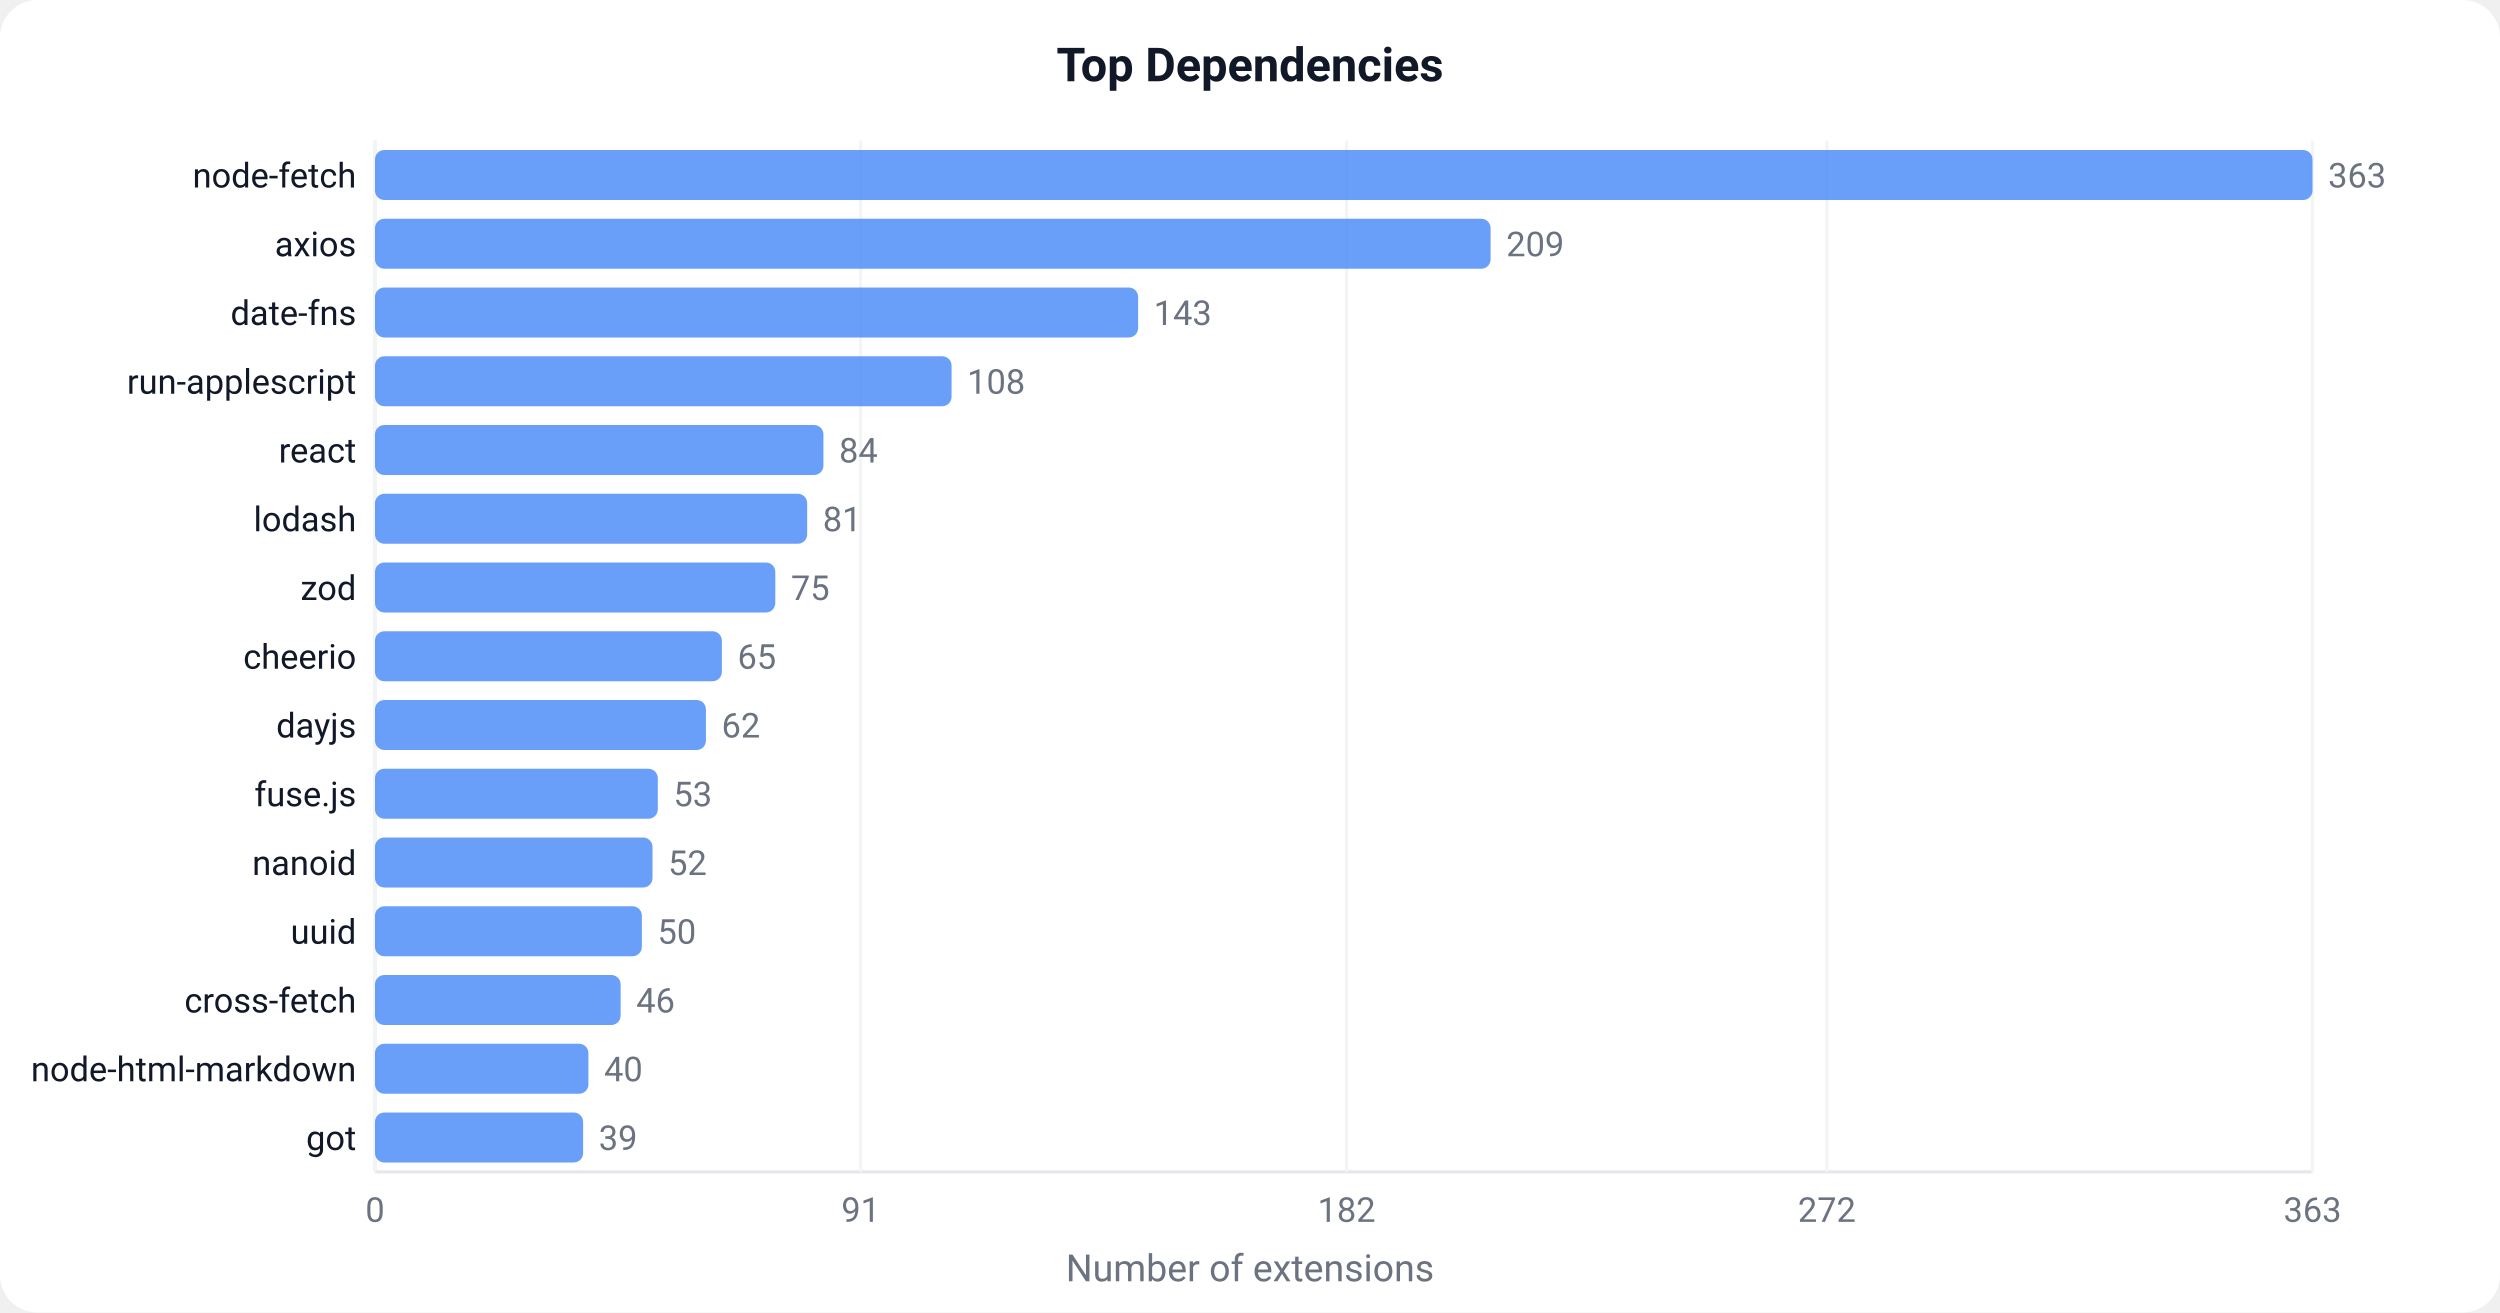
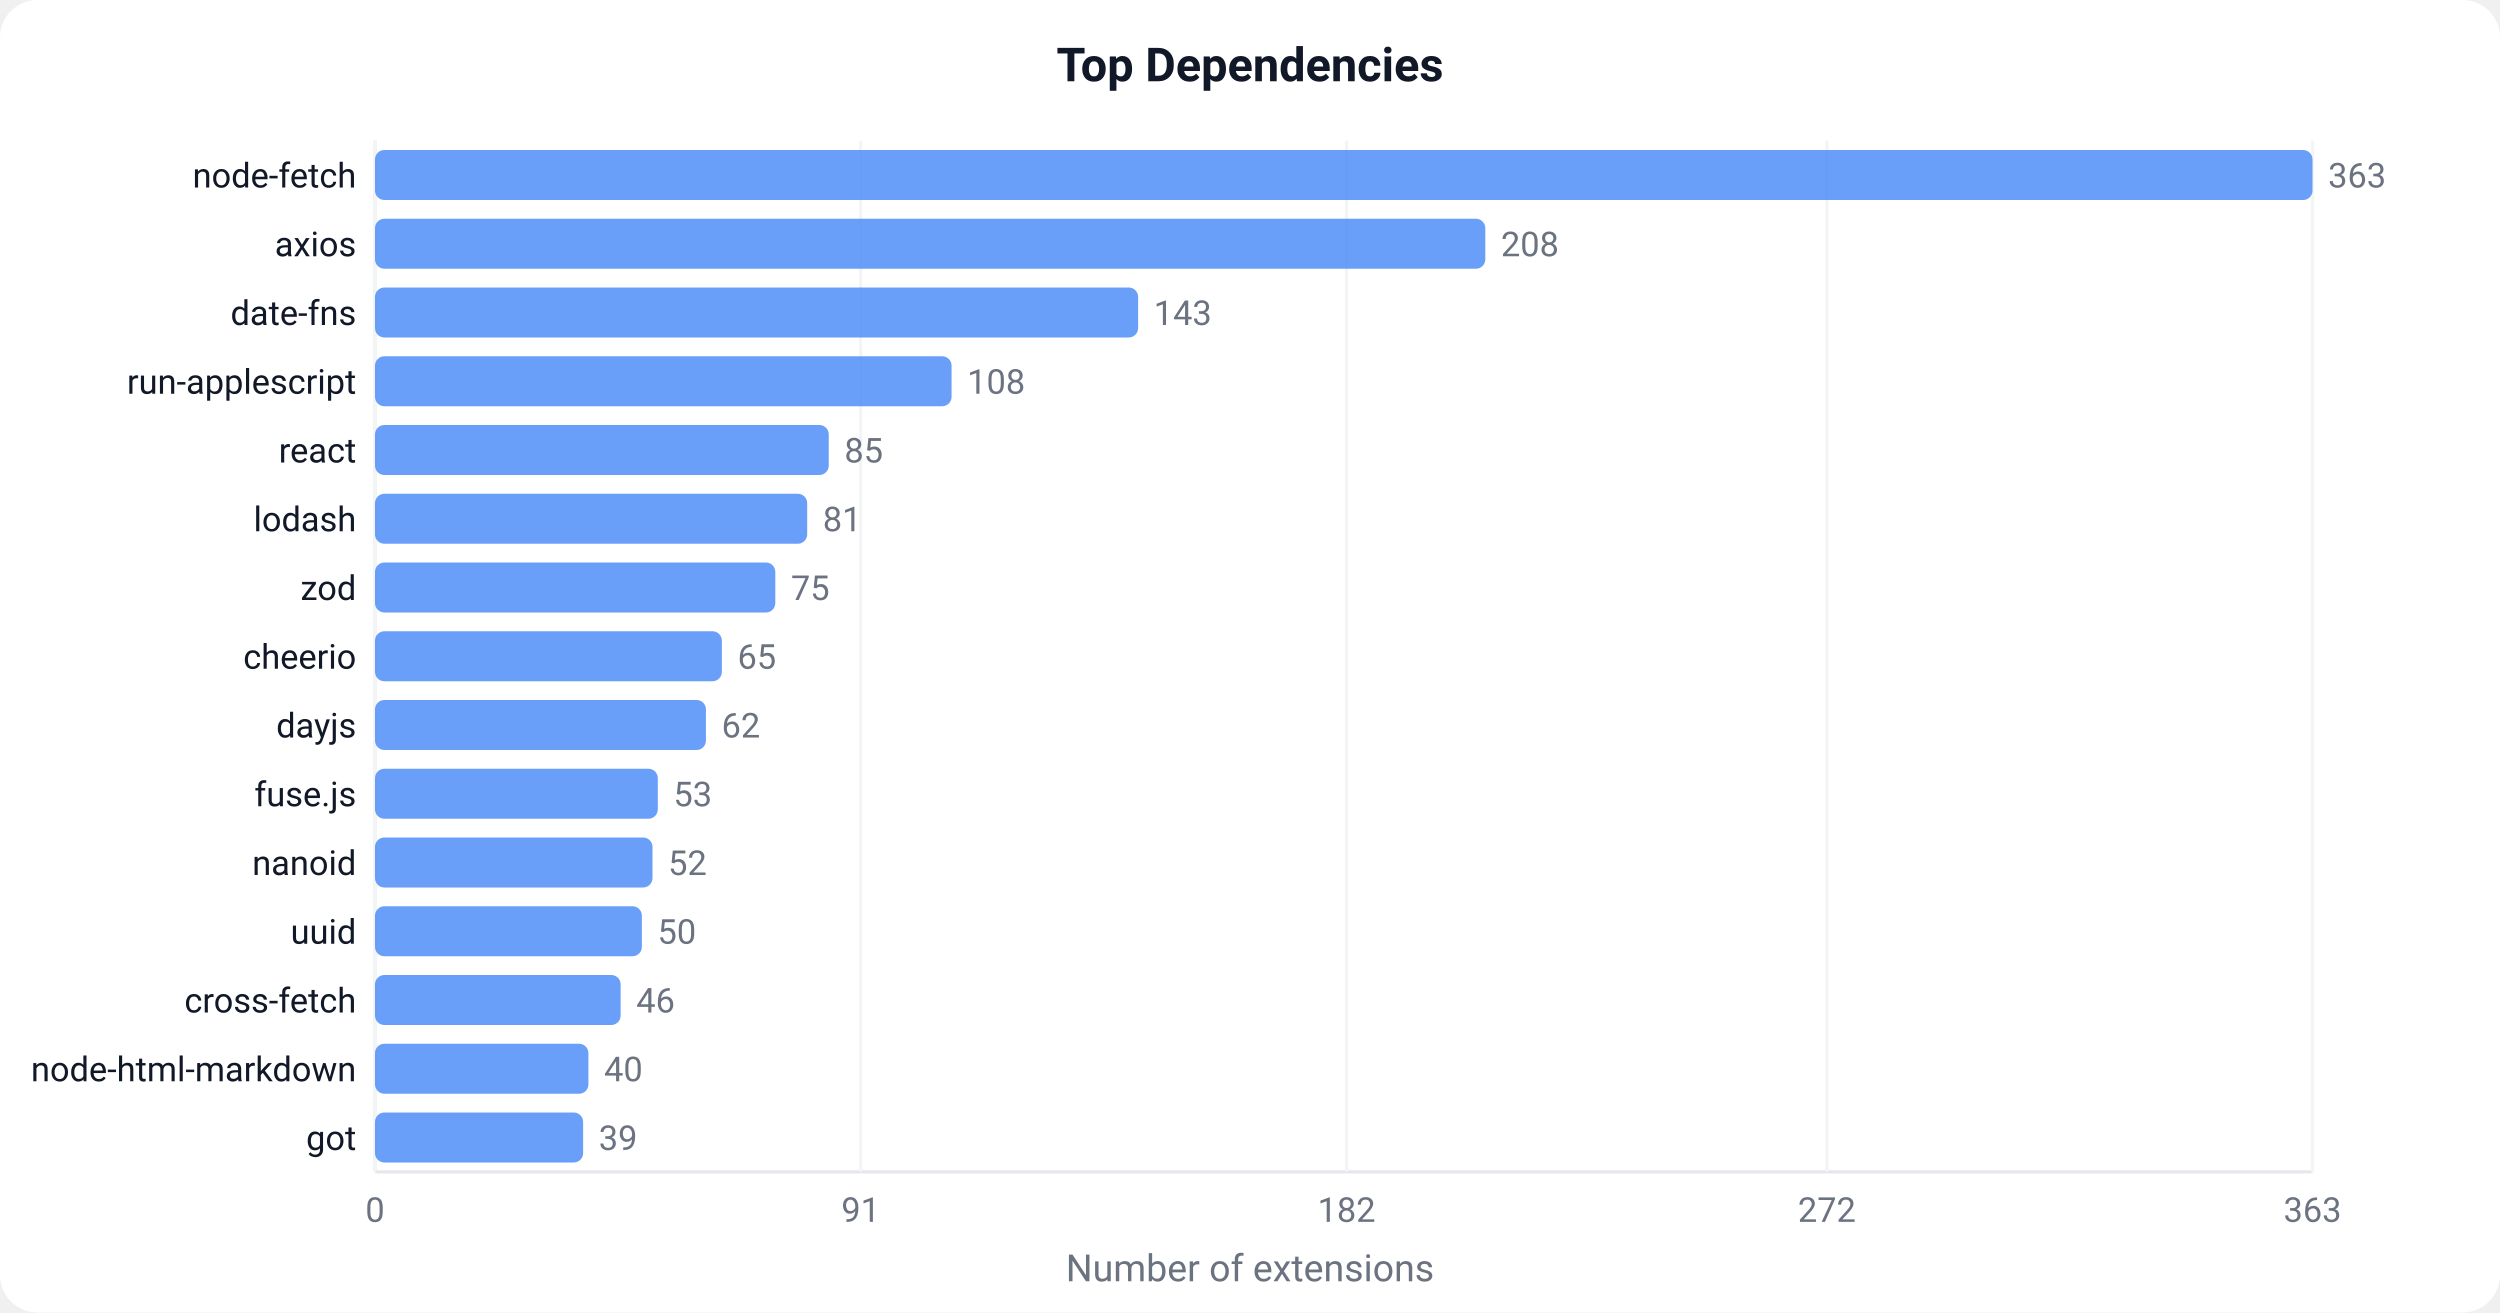
<svg xmlns="http://www.w3.org/2000/svg" width="800" height="420" viewBox="0 0 800 420">
  <defs>
    <style>text { font-family: -apple-system, BlinkMacSystemFont, 'Segoe UI', Roboto, sans-serif; }</style>
  </defs>
  <rect width="800" height="420" fill="#ffffff" rx="12" />
  <text x="400" y="26" text-anchor="middle" font-size="15" font-weight="600" fill="#111827">Top Dependencies</text>
  <line x1="120" y1="45" x2="120" y2="375" stroke="#e5e7eb" stroke-width="1" />
  <line x1="120" y1="375" x2="740" y2="375" stroke="#e5e7eb" stroke-width="1" />
  <line x1="120.0" y1="45" x2="120.0" y2="375" stroke="#f3f4f6" stroke-width="1" />
  <text x="120.0" y="391.0" text-anchor="middle" font-size="11" fill="#6b7280">0</text>
  <line x1="275.4" y1="45" x2="275.4" y2="375" stroke="#f3f4f6" stroke-width="1" />
  <text x="275.4" y="391.0" text-anchor="middle" font-size="11" fill="#6b7280">91</text>
  <line x1="430.9" y1="45" x2="430.9" y2="375" stroke="#f3f4f6" stroke-width="1" />
  <text x="430.9" y="391.0" text-anchor="middle" font-size="11" fill="#6b7280">182</text>
  <line x1="584.6" y1="45" x2="584.6" y2="375" stroke="#f3f4f6" stroke-width="1" />
  <text x="584.6" y="391.0" text-anchor="middle" font-size="11" fill="#6b7280">272</text>
  <line x1="740.0" y1="45" x2="740.0" y2="375" stroke="#f3f4f6" stroke-width="1" />
  <text x="740.0" y="391.0" text-anchor="middle" font-size="11" fill="#6b7280">363</text>
  <rect x="120" y="48.0" width="620.0" height="16" fill="#4F8EF7" rx="3" opacity="0.85" />
  <text x="114" y="60.0" text-anchor="end" font-size="11" fill="#111827">node-fetch</text>
  <text x="745.0" y="60.0" font-size="11" fill="#6b7280">363</text>
-   <rect x="120" y="70.0" width="357.0" height="16" fill="#4F8EF7" rx="3" opacity="0.85" />
+   <rect x="120" y="70.0" width="355.3" height="16" fill="#4F8EF7" rx="3" opacity="0.85" />
  <text x="114" y="82.0" text-anchor="end" font-size="11" fill="#111827">axios</text>
-   <text x="482.0" y="82.0" font-size="11" fill="#6b7280">209</text>
+   <text x="480.3" y="82.0" font-size="11" fill="#6b7280">208</text>
  <rect x="120" y="92.0" width="244.2" height="16" fill="#4F8EF7" rx="3" opacity="0.85" />
  <text x="114" y="104.0" text-anchor="end" font-size="11" fill="#111827">date-fns</text>
  <text x="369.2" y="104.0" font-size="11" fill="#6b7280">143</text>
  <rect x="120" y="114.0" width="184.5" height="16" fill="#4F8EF7" rx="3" opacity="0.85" />
  <text x="114" y="126.0" text-anchor="end" font-size="11" fill="#111827">run-applescript</text>
  <text x="309.5" y="126.0" font-size="11" fill="#6b7280">108</text>
-   <rect x="120" y="136.0" width="143.5" height="16" fill="#4F8EF7" rx="3" opacity="0.85" />
+   <rect x="120" y="136.0" width="145.2" height="16" fill="#4F8EF7" rx="3" opacity="0.85" />
  <text x="114" y="148.0" text-anchor="end" font-size="11" fill="#111827">react</text>
-   <text x="268.5" y="148.0" font-size="11" fill="#6b7280">84</text>
+   <text x="270.2" y="148.0" font-size="11" fill="#6b7280">85</text>
  <rect x="120" y="158.0" width="138.3" height="16" fill="#4F8EF7" rx="3" opacity="0.85" />
  <text x="114" y="170.0" text-anchor="end" font-size="11" fill="#111827">lodash</text>
  <text x="263.3" y="170.0" font-size="11" fill="#6b7280">81</text>
  <rect x="120" y="180.0" width="128.1" height="16" fill="#4F8EF7" rx="3" opacity="0.85" />
  <text x="114" y="192.0" text-anchor="end" font-size="11" fill="#111827">zod</text>
  <text x="253.1" y="192.0" font-size="11" fill="#6b7280">75</text>
  <rect x="120" y="202.0" width="111.0" height="16" fill="#4F8EF7" rx="3" opacity="0.85" />
  <text x="114" y="214.0" text-anchor="end" font-size="11" fill="#111827">cheerio</text>
  <text x="236.0" y="214.0" font-size="11" fill="#6b7280">65</text>
  <rect x="120" y="224.0" width="105.9" height="16" fill="#4F8EF7" rx="3" opacity="0.85" />
  <text x="114" y="236.0" text-anchor="end" font-size="11" fill="#111827">dayjs</text>
  <text x="230.9" y="236.0" font-size="11" fill="#6b7280">62</text>
  <rect x="120" y="246.0" width="90.5" height="16" fill="#4F8EF7" rx="3" opacity="0.85" />
  <text x="114" y="258.0" text-anchor="end" font-size="11" fill="#111827">fuse.js</text>
  <text x="215.5" y="258.0" font-size="11" fill="#6b7280">53</text>
  <rect x="120" y="268.0" width="88.8" height="16" fill="#4F8EF7" rx="3" opacity="0.85" />
  <text x="114" y="280.0" text-anchor="end" font-size="11" fill="#111827">nanoid</text>
  <text x="213.8" y="280.0" font-size="11" fill="#6b7280">52</text>
  <rect x="120" y="290.0" width="85.4" height="16" fill="#4F8EF7" rx="3" opacity="0.85" />
  <text x="114" y="302.0" text-anchor="end" font-size="11" fill="#111827">uuid</text>
  <text x="210.4" y="302.0" font-size="11" fill="#6b7280">50</text>
  <rect x="120" y="312.0" width="78.6" height="16" fill="#4F8EF7" rx="3" opacity="0.85" />
  <text x="114" y="324.0" text-anchor="end" font-size="11" fill="#111827">cross-fetch</text>
  <text x="203.6" y="324.0" font-size="11" fill="#6b7280">46</text>
  <rect x="120" y="334.0" width="68.3" height="16" fill="#4F8EF7" rx="3" opacity="0.85" />
  <text x="114" y="346.0" text-anchor="end" font-size="11" fill="#111827">node-html-markdown</text>
  <text x="193.3" y="346.0" font-size="11" fill="#6b7280">40</text>
  <rect x="120" y="356.0" width="66.6" height="16" fill="#4F8EF7" rx="3" opacity="0.85" />
  <text x="114" y="368.0" text-anchor="end" font-size="11" fill="#111827">got</text>
  <text x="191.6" y="368.0" font-size="11" fill="#6b7280">39</text>
  <text x="400" y="410" text-anchor="middle" font-size="12" fill="#6b7280">Number of extensions</text>
</svg>
